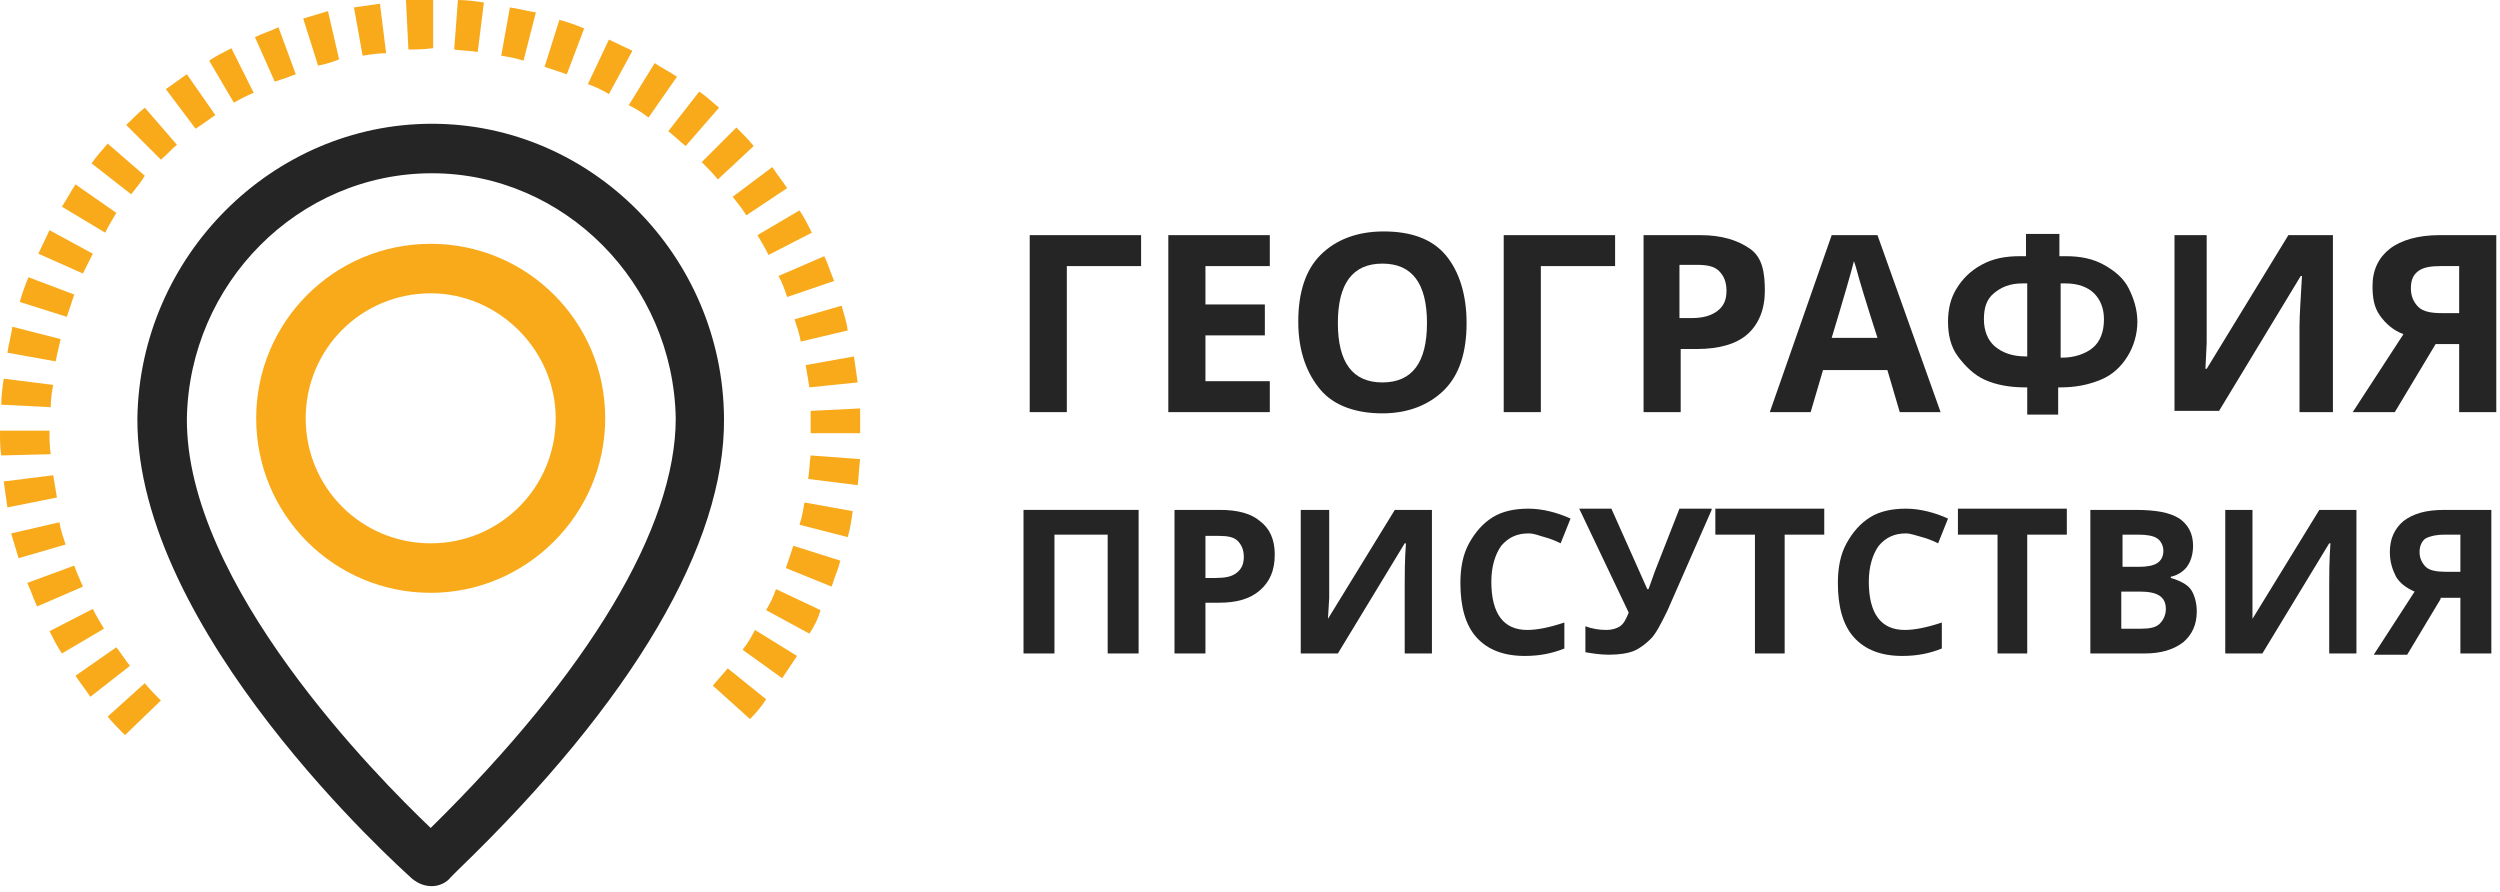
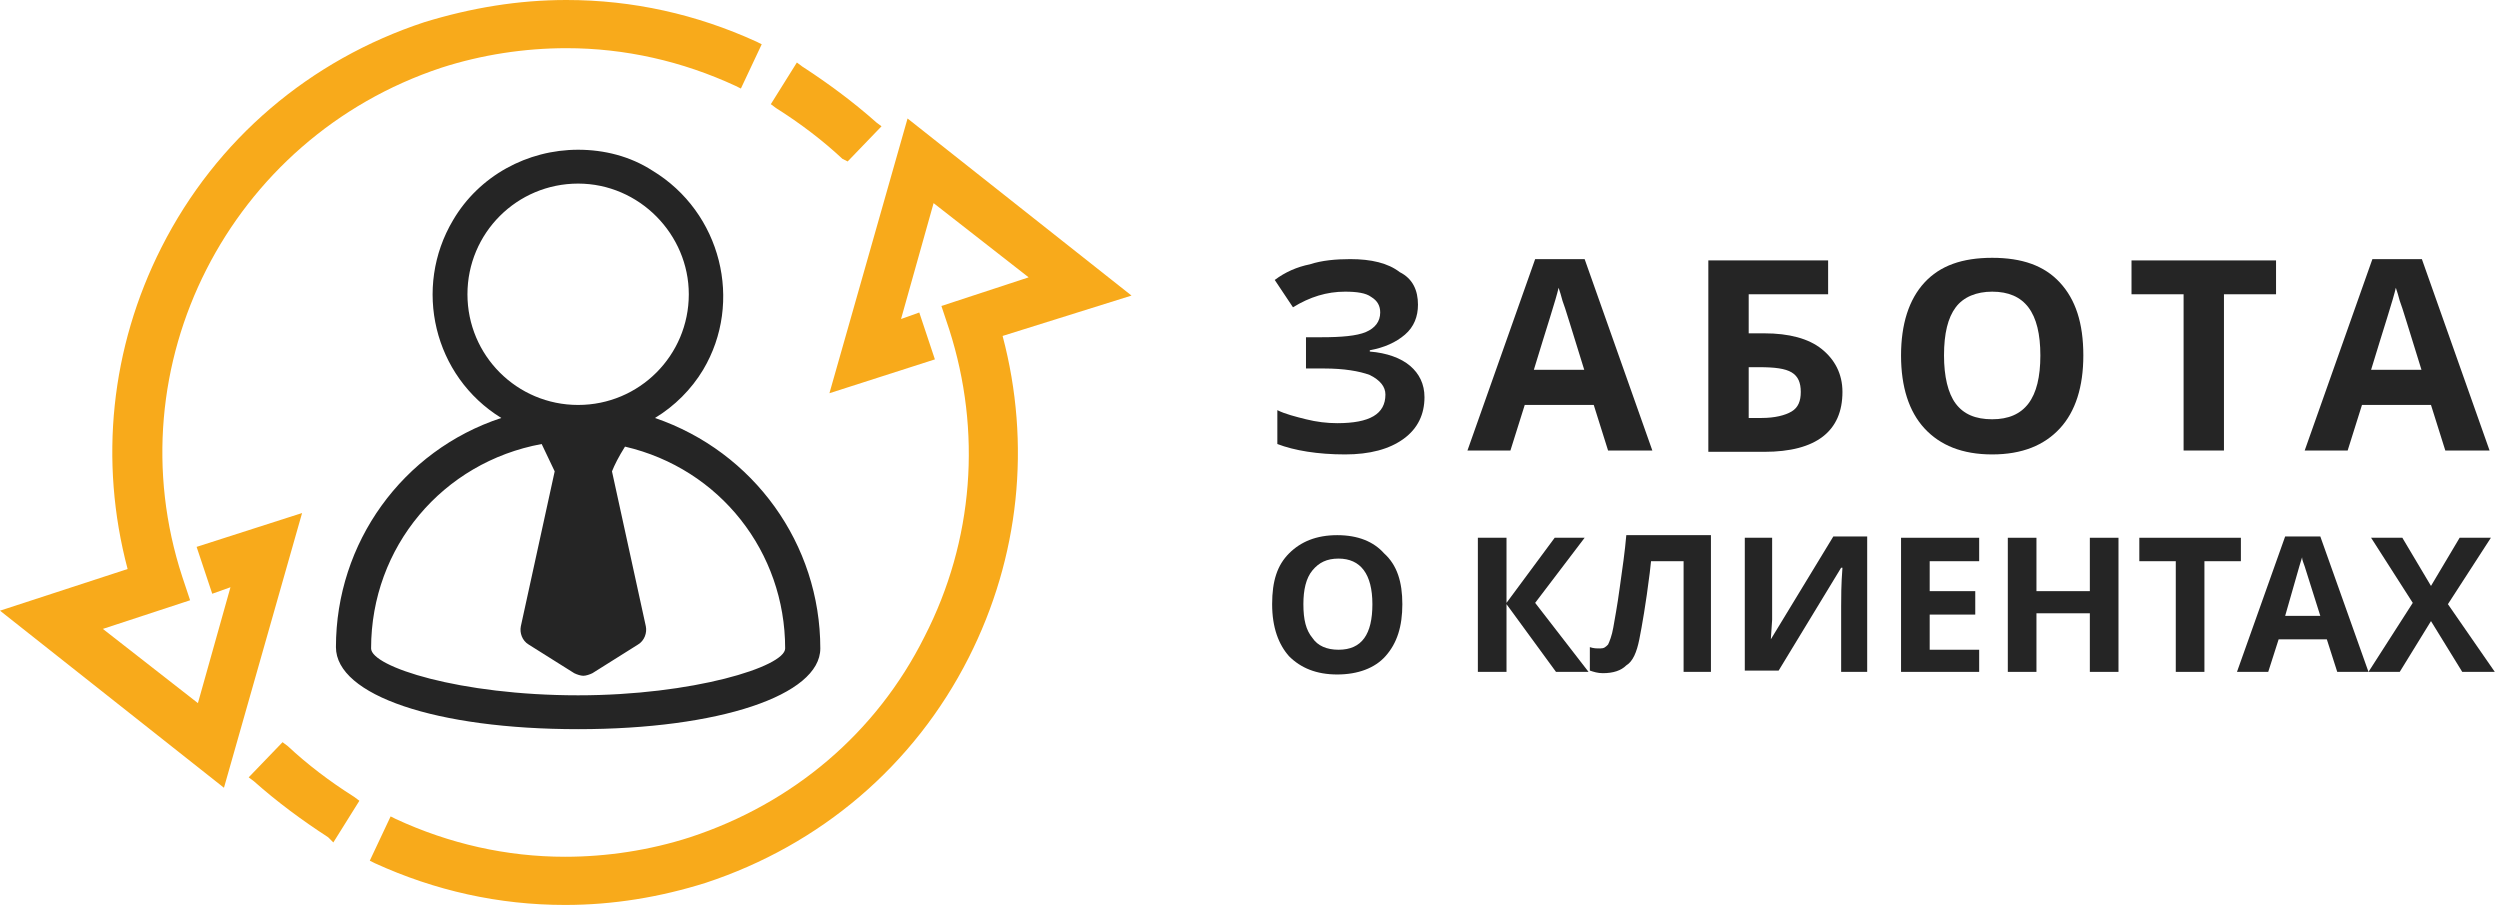
- <svg xmlns="http://www.w3.org/2000/svg" width="202" height="72" viewBox="0 0 202 72" fill="none">
-   <path d="M92.2 19V21.5H86.2V33.3H83.2V19H92.2Z" fill="#252525" />
-   <path d="M102.6 33.3H94.4V19H102.6V21.5H97.4V24.6H102.2V27.1H97.4V30.8H102.6V33.3Z" fill="#252525" />
-   <path d="M118.5 26.1C118.5 28.5 117.9 30.3 116.7 31.5C115.5 32.7 113.8 33.4 111.7 33.4C109.6 33.4 107.8 32.8 106.7 31.5C105.6 30.2 104.9 28.4 104.9 26C104.9 23.6 105.5 21.8 106.7 20.6C107.9 19.4 109.6 18.7 111.8 18.7C114 18.7 115.7 19.3 116.8 20.6C117.9 21.9 118.5 23.8 118.5 26.1ZM108.1 26.1C108.1 27.7 108.4 28.9 109 29.7C109.6 30.5 110.5 30.9 111.7 30.9C114.1 30.9 115.3 29.3 115.3 26.1C115.3 22.9 114.1 21.3 111.7 21.3C110.5 21.3 109.6 21.7 109 22.5C108.4 23.3 108.1 24.5 108.1 26.1Z" fill="#252525" />
-   <path d="M130.5 19V21.5H124.5V33.3H121.5V19H130.5Z" fill="#252525" />
-   <path d="M142.6 23.5C142.6 25 142.1 26.2 141.2 27C140.3 27.8 138.9 28.2 137.1 28.2H135.8V33.3H132.8V19H137.4C139.1 19 140.4 19.4 141.4 20.1C142.4 20.8 142.6 22 142.6 23.5ZM135.7 25.7H136.7C137.6 25.7 138.3 25.5 138.8 25.1C139.3 24.7 139.5 24.2 139.5 23.5C139.5 22.8 139.3 22.3 138.9 21.9C138.5 21.5 137.9 21.4 137.1 21.4H135.7V25.7Z" fill="#252525" />
-   <path d="M153.5 33.3L152.5 29.9H147.3L146.3 33.3H143L148 19H151.7L156.8 33.3H153.5ZM151.7 27.3C150.7 24.2 150.2 22.5 150.1 22.1C150 21.7 149.9 21.4 149.8 21.1C149.6 21.9 149 24 148 27.3H151.7Z" fill="#252525" />
-   <path d="M163.8 33.5V31.3H163.6C162.4 31.3 161.3 31.1 160.4 30.7C159.5 30.3 158.8 29.6 158.2 28.8C157.6 28 157.4 27 157.4 26C157.4 25 157.6 24.1 158.1 23.3C158.6 22.5 159.2 21.9 160.1 21.4C161 20.9 162 20.7 163.2 20.7H163.7V18.9H166.4V20.7H166.9C168.1 20.7 169.1 20.9 170 21.4C170.9 21.9 171.6 22.5 172 23.3C172.4 24.1 172.7 25 172.7 26C172.7 27 172.4 28 171.9 28.8C171.4 29.6 170.7 30.3 169.7 30.7C168.7 31.1 167.7 31.3 166.5 31.3H166.3V33.5H163.8ZM163.8 22.9H163.4C162.4 22.9 161.7 23.2 161.1 23.7C160.5 24.2 160.3 24.9 160.3 25.8C160.3 26.7 160.6 27.5 161.2 28C161.8 28.5 162.6 28.8 163.7 28.8H163.8V22.9ZM166.5 28.9H166.6C167.6 28.9 168.5 28.6 169.1 28.1C169.7 27.6 170 26.8 170 25.8C170 24.9 169.7 24.2 169.2 23.7C168.7 23.2 167.9 22.9 166.9 22.9H166.5V28.9Z" fill="#252525" />
-   <path d="M175.6 19H178.3V25.9V27.7L178.2 29.8H178.3L184.9 19H188.5V33.3H185.8V26.4C185.8 25.5 185.9 24.1 186 22.3H185.9L179.3 33.2H175.7V19H175.6Z" fill="#252525" />
-   <path d="M196.8 27.8L193.5 33.3H190.1L194.2 27C193.4 26.7 192.8 26.2 192.3 25.5C191.8 24.8 191.7 24 191.7 23.1C191.7 21.8 192.2 20.8 193.1 20.1C194 19.4 195.4 19 197.1 19H201.7V33.3H198.7V27.8H196.8ZM198.7 21.5H197.2C196.4 21.5 195.8 21.6 195.4 21.9C195 22.2 194.8 22.6 194.8 23.3C194.8 23.9 195 24.4 195.4 24.8C195.8 25.2 196.5 25.3 197.3 25.3H198.7V21.5Z" fill="#252525" />
-   <path d="M92 52.8H89.5V43.2H85.2V52.8H82.7V41.2H92V52.8Z" fill="#252525" />
-   <path d="M103 44.8C103 46.1 102.6 47 101.8 47.7C101 48.4 99.9 48.7 98.5 48.7H97.4V52.8H94.9V41.2H98.6C100 41.2 101.1 41.5 101.8 42.1C102.6 42.7 103 43.6 103 44.8ZM97.4 46.7H98.2C99 46.7 99.5 46.6 99.9 46.3C100.3 46 100.5 45.6 100.5 45C100.5 44.4 100.3 44 100 43.7C99.7 43.4 99.2 43.3 98.5 43.3H97.4V46.7Z" fill="#252525" />
-   <path d="M105.2 41.2H107.4V46.8V48.3L107.3 50L112.7 41.2H115.7V52.8H113.5V47.2C113.5 46.5 113.5 45.3 113.6 43.9H113.5L108.1 52.8H105.1V41.2H105.2Z" fill="#252525" />
-   <path d="M123.5 43.1C122.6 43.1 121.9 43.4 121.3 44.1C120.8 44.8 120.5 45.8 120.5 47C120.5 49.6 121.5 50.9 123.4 50.9C124.2 50.9 125.2 50.7 126.4 50.3V52.4C125.4 52.8 124.4 53 123.2 53C121.5 53 120.2 52.5 119.3 51.5C118.4 50.5 118 49 118 47.1C118 45.9 118.2 44.8 118.7 43.9C119.2 43 119.8 42.3 120.6 41.8C121.4 41.3 122.4 41.1 123.5 41.1C124.6 41.1 125.8 41.4 126.9 41.9L126.1 43.9C125.7 43.7 125.2 43.5 124.8 43.4C124.4 43.3 124 43.1 123.5 43.1Z" fill="#252525" />
-   <path d="M138.3 41.2L134.7 49.4C134.2 50.4 133.8 51.2 133.4 51.6C133 52 132.5 52.4 132 52.6C131.5 52.8 130.8 52.9 130 52.9C129.3 52.9 128.7 52.8 128.1 52.7V50.6C128.6 50.8 129.2 50.9 129.8 50.9C130.2 50.9 130.6 50.8 130.9 50.6C131.2 50.4 131.4 50 131.6 49.5L127.6 41.1H130.2L133.1 47.6H133.2C133.3 47.3 133.5 46.8 133.7 46.2L135.7 41.1H138.3V41.2Z" fill="#252525" />
-   <path d="M144.3 52.8H141.8V43.2H138.6V41.1H147.4V43.2H144.2V52.8H144.3Z" fill="#252525" />
-   <path d="M154 43.1C153.1 43.1 152.4 43.4 151.8 44.1C151.3 44.8 151 45.8 151 47C151 49.6 152 50.9 153.9 50.9C154.7 50.9 155.7 50.7 156.9 50.3V52.4C155.9 52.8 154.9 53 153.7 53C152 53 150.7 52.5 149.8 51.5C148.9 50.5 148.5 49 148.5 47.1C148.5 45.9 148.7 44.8 149.2 43.9C149.7 43 150.3 42.3 151.1 41.8C151.9 41.3 152.9 41.1 154 41.1C155.1 41.1 156.3 41.4 157.4 41.9L156.6 43.9C156.2 43.7 155.7 43.5 155.3 43.4C154.9 43.3 154.4 43.1 154 43.1Z" fill="#252525" />
-   <path d="M163.9 52.8H161.4V43.2H158.2V41.1H167V43.2H163.8V52.8H163.9Z" fill="#252525" />
-   <path d="M168.9 41.2H172.5C174.2 41.2 175.3 41.4 176.1 41.9C176.8 42.4 177.2 43.1 177.2 44.1C177.2 44.8 177 45.4 176.7 45.8C176.4 46.2 175.9 46.5 175.4 46.6V46.7C176.1 46.9 176.7 47.2 177 47.6C177.3 48 177.5 48.7 177.5 49.4C177.5 50.5 177.1 51.3 176.4 51.9C175.6 52.5 174.6 52.8 173.3 52.8H168.9V41.2ZM171.4 45.8H172.8C173.5 45.8 174 45.7 174.3 45.5C174.6 45.3 174.8 45 174.8 44.5C174.8 44.1 174.6 43.7 174.3 43.5C174 43.3 173.5 43.2 172.8 43.2H171.5V45.8H171.4ZM171.4 47.8V50.8H173C173.7 50.8 174.2 50.7 174.5 50.4C174.8 50.1 175 49.7 175 49.2C175 48.2 174.3 47.8 172.9 47.8H171.4Z" fill="#252525" />
-   <path d="M179.8 41.2H182V46.8V48.3V50L187.4 41.2H190.4V52.8H188.2V47.2C188.2 46.5 188.2 45.3 188.3 43.9H188.2L182.8 52.8H179.8V41.2Z" fill="#252525" />
-   <path d="M197.2 48.4L194.5 52.9H191.8L195.1 47.8C194.4 47.5 193.9 47.1 193.6 46.6C193.3 46 193.1 45.4 193.1 44.6C193.1 43.5 193.5 42.7 194.2 42.1C195 41.5 196 41.2 197.5 41.2H201.3V52.8H198.8V48.3H197.2V48.4ZM198.7 43.2H197.5C196.9 43.2 196.4 43.3 196 43.5C195.7 43.7 195.5 44.1 195.5 44.6C195.5 45.1 195.7 45.5 196 45.8C196.3 46.1 196.9 46.2 197.6 46.2H198.8V43.2H198.7Z" fill="#252525" />
-   <path d="M34.9 71.6C34.3 71.6 33.8 71.4 33.3 71C32.2 70 11 51 11.1 33.8C11.3 20.7 22 10 34.9 10C47.8 10 58.4 20.7 58.5 33.8C58.6 43.9 51.2 56.6 37 70.3C36.8 70.5 36.6 70.7 36.4 70.9C36.1 71.3 35.5 71.6 34.9 71.6ZM34.9 14C24.1 14 15.3 22.9 15.1 33.8C15 47.2 30.5 62.8 34.8 66.9C47.6 54.3 54.6 42.6 54.6 33.8C54.4 22.9 45.6 14 34.9 14Z" fill="#252525" />
-   <path d="M34.8 47.9C27 47.9 20.7 41.6 20.7 33.8C20.7 26 27 19.7 34.8 19.7C42.6 19.7 48.9 26 48.9 33.8C48.9 41.6 42.5 47.9 34.8 47.9ZM34.8 23.7C29.2 23.7 24.7 28.2 24.7 33.8C24.7 39.4 29.2 43.9 34.8 43.9C40.4 43.9 44.9 39.4 44.9 33.8C44.9 28.3 40.3 23.7 34.8 23.7Z" fill="#F8AA1B" />
-   <path d="M10.1 59.4C9.6 58.9 9.1 58.4 8.7 57.9L11.7 55.2C12.1 55.7 12.5 56.1 13 56.6L10.1 59.4ZM60.6 58.1L57.6 55.4C58 54.9 58.4 54.5 58.8 54L61.9 56.5C61.6 57 61.1 57.6 60.6 58.1ZM7.3 56.3C6.9 55.7 6.5 55.2 6.1 54.6L9.4 52.3C9.8 52.8 10.1 53.3 10.5 53.8L7.3 56.3ZM63.2 54.8L60 52.5C60.4 52 60.7 51.5 61 50.9L64.4 53C64 53.6 63.6 54.2 63.2 54.8ZM5 52.8C4.6 52.2 4.3 51.6 4 51L7.5 49.2C7.8 49.8 8.1 50.3 8.4 50.8L5 52.8ZM65.4 51.2L61.9 49.3C62.2 48.8 62.5 48.2 62.7 47.6L66.3 49.3C66.1 50 65.8 50.6 65.4 51.2ZM3 49C2.7 48.4 2.5 47.7 2.2 47.1L6 45.7C6.2 46.3 6.5 46.9 6.7 47.4L3 49ZM67.2 47.4L63.5 45.9C63.7 45.3 63.9 44.7 64.1 44.1L67.9 45.3C67.7 46.1 67.4 46.7 67.2 47.4ZM1.5 45.1C1.3 44.4 1.1 43.8 0.9 43.1L4.8 42.2C4.9 42.8 5.1 43.4 5.3 44L1.5 45.1ZM68.5 43.4L64.6 42.4C64.8 41.8 64.9 41.2 65 40.6L68.9 41.3C68.8 42 68.7 42.7 68.5 43.4ZM0.6 41C0.5 40.3 0.4 39.6 0.3 38.9L4.3 38.4C4.4 39 4.5 39.6 4.6 40.2L0.6 41ZM69.3 39.2L65.3 38.7C65.4 38.1 65.4 37.5 65.5 36.8L69.5 37.1C69.4 37.8 69.4 38.5 69.3 39.2ZM0.1 36.8C0 36.2 0 35.5 0 34.8H4C4 35.4 4 36.1 4.1 36.7L0.1 36.8ZM69.5 35H65.5V34.8C65.5 34.2 65.5 33.7 65.5 33.2L69.5 33C69.5 33.6 69.5 34.2 69.5 34.9V35ZM4.1 32.9L0.1 32.7C0.1 32 0.2 31.3 0.3 30.6L4.3 31.1C4.2 31.6 4.1 32.2 4.1 32.9ZM65.4 31.3C65.3 30.7 65.2 30.1 65.1 29.5L69 28.8C69.1 29.5 69.2 30.2 69.3 30.9L65.4 31.3ZM4.5 29.2L0.6 28.5C0.7 27.8 0.9 27.1 1 26.4L4.9 27.4C4.8 27.9 4.6 28.6 4.5 29.2ZM64.7 27.6C64.6 27 64.4 26.4 64.2 25.8L68 24.7C68.2 25.4 68.4 26 68.5 26.7L64.7 27.6ZM5.4 25.6L1.6 24.4C1.8 23.7 2 23.1 2.3 22.4L6 23.8C5.8 24.4 5.6 25 5.4 25.6ZM63.6 24C63.4 23.4 63.2 22.8 62.9 22.3L66.6 20.7C66.9 21.3 67.1 22 67.4 22.7L63.6 24ZM6.7 22.1L3.1 20.5C3.4 19.9 3.7 19.2 4 18.6L7.5 20.5C7.3 20.9 7 21.5 6.7 22.1ZM62.1 20.6C61.8 20 61.5 19.5 61.2 19L64.6 17C65 17.6 65.3 18.2 65.6 18.8L62.1 20.6ZM8.5 18.8L5 16.7C5.4 16.1 5.7 15.5 6.1 14.9L9.4 17.2C9.1 17.7 8.8 18.2 8.5 18.8ZM60.3 17.4C60 16.9 59.6 16.4 59.2 15.9L62.4 13.5C62.8 14.1 63.2 14.6 63.6 15.2L60.3 17.4ZM10.6 15.7L7.4 13.2C7.8 12.6 8.3 12.1 8.7 11.6L11.7 14.2C11.4 14.7 11 15.2 10.6 15.7ZM58 14.5C57.6 14 57.2 13.6 56.7 13.1L59.5 10.3C60 10.8 60.5 11.3 60.9 11.8L58 14.5ZM13 12.9L10.2 10.1C10.7 9.6 11.2 9.1 11.7 8.7L14.3 11.7C13.9 12 13.5 12.5 13 12.9ZM55.4 11.8C54.9 11.4 54.5 11 54 10.6L56.5 7.4C57.1 7.8 57.6 8.3 58.1 8.7L55.4 11.8ZM15.8 10.4L13.4 7.2C14 6.8 14.5 6.4 15.1 6L17.4 9.3C16.8 9.7 16.3 10.1 15.8 10.4ZM52.4 9.5C51.9 9.1 51.4 8.8 50.8 8.5L52.9 5.1C53.5 5.5 54.1 5.8 54.7 6.2L52.4 9.5ZM18.9 8.3L16.9 4.9C17.5 4.5 18.1 4.2 18.7 3.9L20.5 7.5C20 7.7 19.4 8 18.9 8.3ZM49.2 7.6C48.7 7.3 48.1 7 47.5 6.8L49.2 3.2C49.8 3.5 50.5 3.8 51.1 4.1L49.2 7.6ZM22.2 6.6L20.6 3C21.2 2.7 21.9 2.5 22.5 2.2L23.9 6C23.4 6.2 22.8 6.4 22.2 6.6ZM45.8 6C45.2 5.8 44.6 5.6 44 5.4L45.2 1.6C45.9 1.8 46.5 2 47.2 2.3L45.8 6ZM25.7 5.3L24.5 1.5C25.2 1.3 25.8 1.1 26.5 0.9L27.4 4.8C26.9 5 26.3 5.2 25.7 5.3ZM42.3 4.9C41.7 4.7 41.1 4.6 40.5 4.5L41.2 0.6C41.9 0.7 42.6 0.9 43.3 1L42.3 4.9ZM29.3 4.5L28.6 0.6C29.3 0.5 30 0.4 30.7 0.3L31.2 4.3C30.6 4.3 29.9 4.4 29.3 4.5ZM38.6 4.2C38 4.1 37.4 4.1 36.7 4L37 -6.10203e-06C37.7 -6.10203e-06 38.4 0.1 39.1 0.2L38.6 4.2ZM33 4L32.8 -6.10203e-06C33.4 -6.10203e-06 34.1 -0.1 34.8 -0.1H35V3.9H34.9C34.2 4 33.6 4 33 4Z" fill="#F8AA1B" />
+ <svg xmlns="http://www.w3.org/2000/svg" width="192" height="70" viewBox="0 0 192 70" fill="none">
+   <path d="M108.9 23.4C108.9 24.3 108.6 25.1 107.9 25.7C107.2 26.3 106.3 26.7 105.2 26.9V27C106.5 27.1 107.6 27.5 108.3 28.1C109 28.7 109.4 29.5 109.4 30.5C109.4 31.8 108.9 32.9 107.8 33.7C106.7 34.5 105.2 34.9 103.3 34.9C101.2 34.9 99.4 34.6 98.1 34.1V31.5C98.7 31.8 99.5 32 100.3 32.2C101.1 32.4 101.9 32.5 102.7 32.5C105.2 32.5 106.4 31.8 106.4 30.3C106.4 29.7 106 29.2 105.2 28.8C104.4 28.5 103.2 28.3 101.7 28.3H100.3V25.9H101.5C103 25.9 104.2 25.8 104.9 25.5C105.6 25.2 106 24.7 106 24C106 23.5 105.8 23.1 105.3 22.8C104.9 22.5 104.2 22.4 103.3 22.4C101.9 22.4 100.6 22.8 99.3 23.6L97.9 21.5C98.7 20.9 99.6 20.5 100.6 20.3C101.5 20 102.6 19.9 103.7 19.9C105.3 19.9 106.6 20.2 107.5 20.9C108.5 21.4 108.9 22.3 108.9 23.4Z" fill="#252525" />
+   <path d="M123.5 34.6L122.4 31.1H117.1L116 34.6H112.7L117.9 19.9H121.7L126.9 34.6H123.5ZM121.7 28.5C120.7 25.3 120.2 23.6 120 23.1C119.9 22.7 119.8 22.4 119.7 22.1C119.5 23 118.8 25.1 117.8 28.4H121.7V28.5Z" fill="#252525" />
+   <path d="M134.3 25.6H135.5C137.4 25.6 138.9 26 139.9 26.8C140.9 27.6 141.5 28.7 141.5 30.1C141.5 33.1 139.5 34.7 135.5 34.7H131.2V20H140.4V22.6H134.3V25.6ZM134.3 32.1H135.3C136.3 32.1 137.1 31.9 137.6 31.6C138.1 31.3 138.3 30.8 138.3 30.1C138.3 29.4 138.1 28.9 137.6 28.6C137.1 28.3 136.3 28.2 135.1 28.2H134.3V32.1Z" fill="#252525" />
+   <path d="M160 27.3C160 29.7 159.4 31.6 158.2 32.9C157 34.2 155.3 34.9 153 34.9C150.7 34.9 149 34.2 147.8 32.9C146.6 31.6 146 29.7 146 27.3C146 24.9 146.6 23 147.8 21.7C149 20.4 150.7 19.8 153 19.8C155.3 19.8 157 20.4 158.2 21.7C159.4 23 160 24.8 160 27.3ZM149.3 27.3C149.3 28.9 149.6 30.2 150.2 31C150.8 31.8 151.7 32.2 153 32.2C155.5 32.2 156.7 30.6 156.7 27.3C156.7 24 155.5 22.4 153 22.4C151.8 22.4 150.8 22.8 150.2 23.6C149.6 24.4 149.3 25.6 149.3 27.3Z" fill="#252525" />
+   <path d="M170.8 34.6H167.7V22.6H163.7V20H174.8V22.6H170.8V34.6Z" fill="#252525" />
+   <path d="M187.8 34.6L186.7 31.1H181.4L180.3 34.6H177L182.2 19.9H186L191.2 34.6H187.8ZM186 28.5C185 25.3 184.5 23.6 184.3 23.1C184.2 22.7 184.1 22.4 184 22.1C183.8 23 183.1 25.1 182.1 28.4H186V28.5Z" fill="#252525" />
+   <path d="M107.7 46.4C107.7 48.1 107.3 49.4 106.4 50.4C105.6 51.3 104.3 51.8 102.7 51.8C101.1 51.8 99.9 51.3 99 50.4C98.2 49.5 97.7 48.2 97.7 46.4C97.7 44.6 98.1 43.4 99 42.5C99.9 41.6 101.1 41.1 102.7 41.1C104.3 41.1 105.5 41.6 106.3 42.5C107.3 43.4 107.7 44.7 107.7 46.4ZM100.1 46.4C100.1 47.6 100.3 48.4 100.8 49C101.2 49.6 101.9 49.9 102.8 49.9C104.6 49.9 105.4 48.7 105.4 46.4C105.4 44.1 104.5 42.9 102.8 42.9C101.9 42.9 101.3 43.2 100.8 43.8C100.3 44.4 100.1 45.3 100.1 46.4Z" fill="#252525" />
+   <path d="M122 51.6H119.5L115.7 46.4V51.6H113.5V41.3H115.7V46.3L119.4 41.3H121.7L117.9 46.3L122 51.6Z" fill="#252525" />
+   <path d="M131.5 51.6H129.3V43.1H126.8L126.7 44C126.4 46.4 126.1 48.1 125.9 49.1C125.7 50.1 125.4 50.8 124.9 51.1C124.5 51.5 123.9 51.7 123.1 51.7C122.7 51.7 122.4 51.6 122.1 51.5V49.7C122.4 49.8 122.6 49.8 122.9 49.8C123.2 49.8 123.3 49.7 123.5 49.5C123.6 49.3 123.8 48.8 123.9 48.2C124 47.6 124.2 46.6 124.4 45.1C124.6 43.7 124.8 42.3 124.9 41.1H131.4V51.6H131.5Z" fill="#252525" />
+   <path d="M134.1 41.3H136.1V46.3V47.6L136 49.1L140.8 41.2H143.4V51.6H141.4V46.6C141.4 45.9 141.4 44.9 141.5 43.6H141.4L136.6 51.5H134V41.3H134.1Z" fill="#252525" />
+   <path d="M152 51.6H146V41.3H152V43.1H148.2V45.4H151.7V47.2H148.2V49.9H152V51.6Z" fill="#252525" />
+   <path d="M162.7 51.6H160.5V47.1H156.4V51.6H154.2V41.3H156.4V45.4H160.5V41.3H162.7V51.6Z" fill="#252525" />
+   <path d="M169.3 51.6H167.1V43.1H164.3V41.3H172.1V43.1H169.3V51.6Z" fill="#252525" />
+   <path d="M179.5 51.6L178.7 49.1H175L174.2 51.6H171.8L175.5 41.2H178.2L181.9 51.6H179.5ZM178.2 47.3C177.5 45.1 177.1 43.8 177 43.5C176.9 43.2 176.8 43 176.8 42.8C176.6 43.4 176.2 44.9 175.5 47.3H178.2Z" fill="#252525" />
+   <path d="M191.6 51.6H189.1L186.7 47.7L184.3 51.6H181.9L185.3 46.3L182.1 41.3H184.5L186.7 45L188.9 41.3H191.3L188 46.4L191.6 51.6Z" fill="#252525" />
+   <path d="M43.4 69.5C38.3 69.5 33.4 68.4 28.8 66.3L28.4 66.1L30 62.7L30.4 62.9C34.5 64.8 38.9 65.8 43.4 65.8C46.6 65.8 49.9 65.3 53 64.3C60.9 61.7 67.3 56.3 71 48.9C74.8 41.5 75.4 33.1 72.9 25.3L72.3 23.5L79 21.3L71.7 15.6L69.2 24.5L70.6 24L71.8 27.6L63.7 30.2L69.7 9.1L86.9 22.7L77 25.8C79.2 34.1 78.3 42.8 74.4 50.5C70.2 58.8 63 64.9 54.2 67.8C50.7 68.9 47.1 69.5 43.4 69.5Z" fill="#F8AA1B" />
+   <path d="M25.2 64.3C23.2 63 21.3 61.6 19.5 60L19.1 59.7L21.7 57L22.1 57.3C23.6 58.7 25.3 60 27.2 61.2L27.6 61.5L25.6 64.7L25.2 64.3Z" fill="#F8AA1B" />
+   <path d="M0 46.9L9.8 43.7C7.6 35.4 8.5 26.7 12.4 19C16.6 10.7 23.8 4.6 32.6 1.7C36.2 0.6 39.8 0 43.5 0C48.6 0 53.5 1.1 58.1 3.2L58.5 3.4L56.9 6.8L56.5 6.6C52.4 4.7 48 3.7 43.5 3.7C40.3 3.7 37 4.2 33.9 5.2C17.6 10.6 8.7 28.1 14 44.3L14.6 46.1L7.9 48.3L15.2 54L17.7 45.1L16.3 45.6L15.1 42L23.2 39.4L17.2 60.5L0 46.9Z" fill="#F8AA1B" />
+   <path d="M64.7 12.2C63.2 10.8 61.5 9.5 59.6 8.3L59.2 8L61.2 4.8L61.6 5.1C63.6 6.4 65.5 7.8 67.3 9.4L67.7 9.7L65.1 12.4L64.7 12.2Z" fill="#F8AA1B" />
+   <path d="M44.4 56C33.5 56 25.8 53.4 25.8 49.7C25.8 41.7 30.9 34.6 38.5 32.1C33.3 28.9 31.7 22.1 34.8 16.9C36.8 13.5 40.5 11.5 44.4 11.5C46.4 11.5 48.4 12 50.1 13.1C55.4 16.3 57.1 23.2 54 28.4C53.1 29.9 51.8 31.2 50.3 32.1C57.9 34.7 63 41.8 63 49.8C63 53.4 55.2 56 44.4 56ZM41.6 34.1C34 35.5 28.5 42 28.5 49.8C28.5 51.2 35.3 53.4 44.4 53.4C53.2 53.4 60.3 51.2 60.3 49.8C60.3 42.4 55.3 36 48 34.3C47.5 35.1 47.2 35.7 47 36.2L49.6 48.1C49.7 48.6 49.5 49.2 49 49.5L45.5 51.7C45.3 51.8 45 51.9 44.8 51.9C44.6 51.9 44.3 51.8 44.1 51.7L40.6 49.5C40.1 49.2 39.9 48.6 40 48.1L42.6 36.2L41.6 34.1ZM44.4 14.1C39.7 14.1 35.9 17.9 35.9 22.6C35.9 27.3 39.7 31.1 44.4 31.1C49.1 31.1 52.9 27.3 52.9 22.6C52.9 18 49.1 14.1 44.4 14.1Z" fill="#252525" />
</svg>
